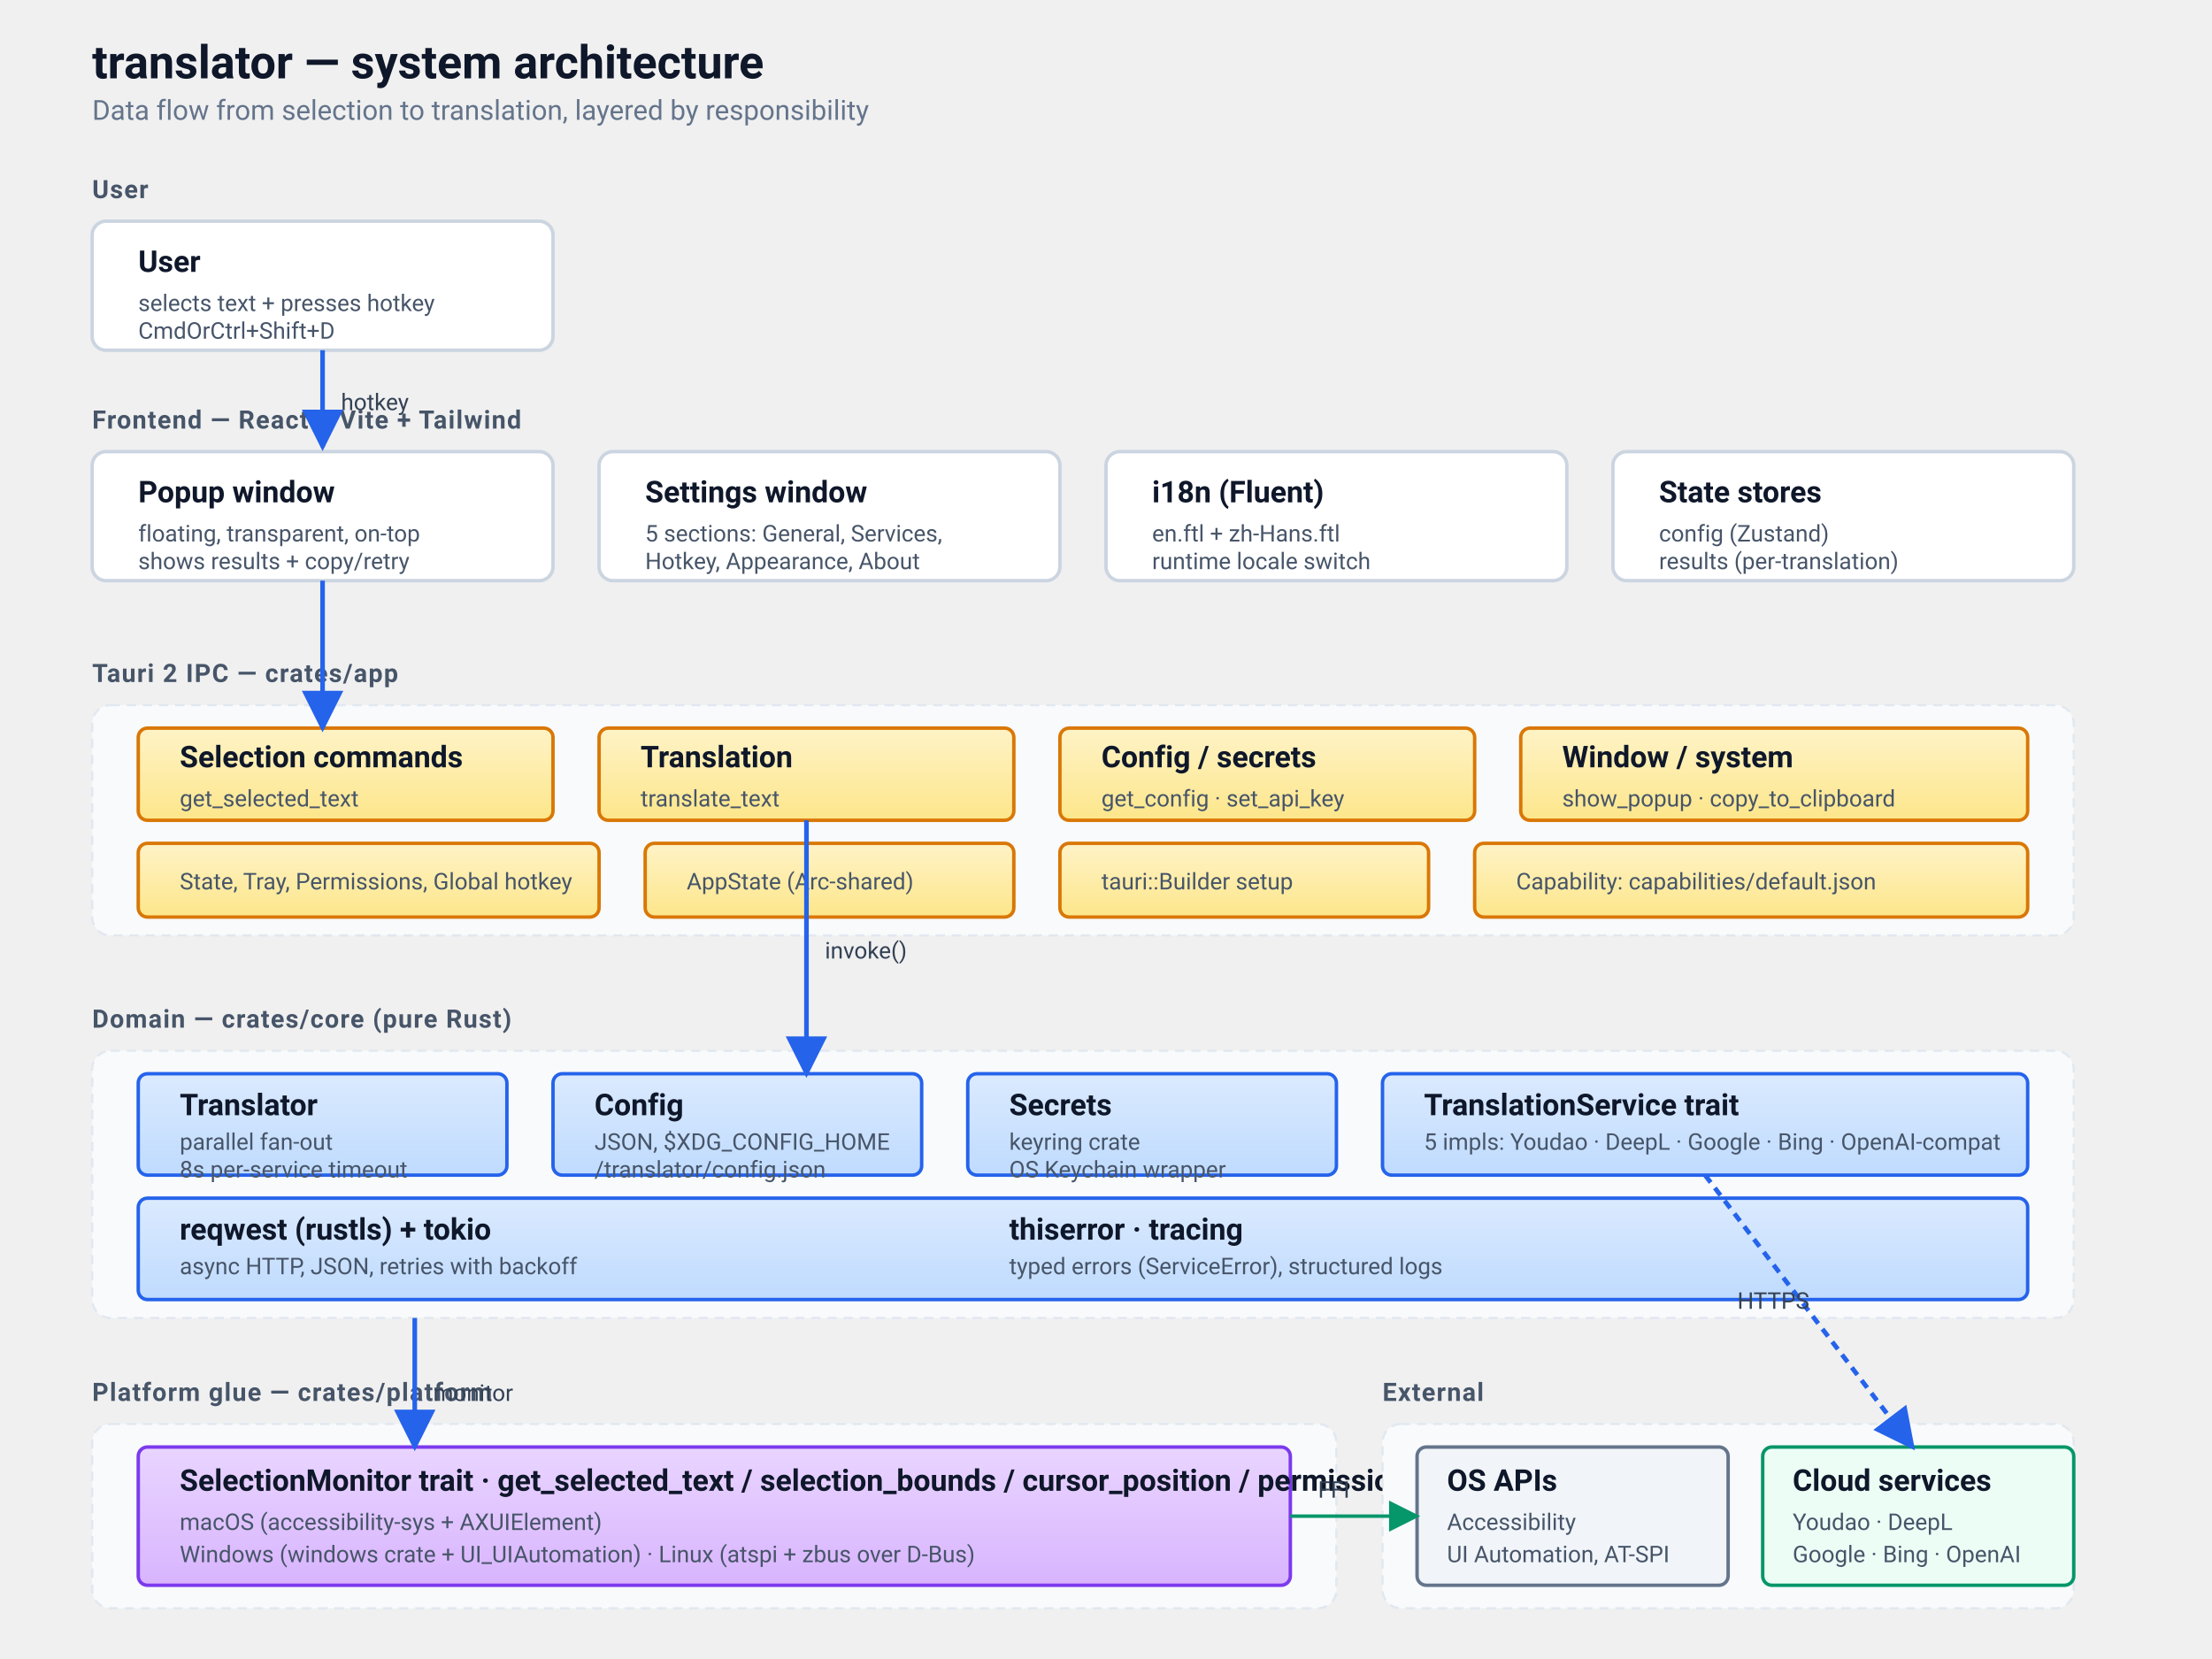
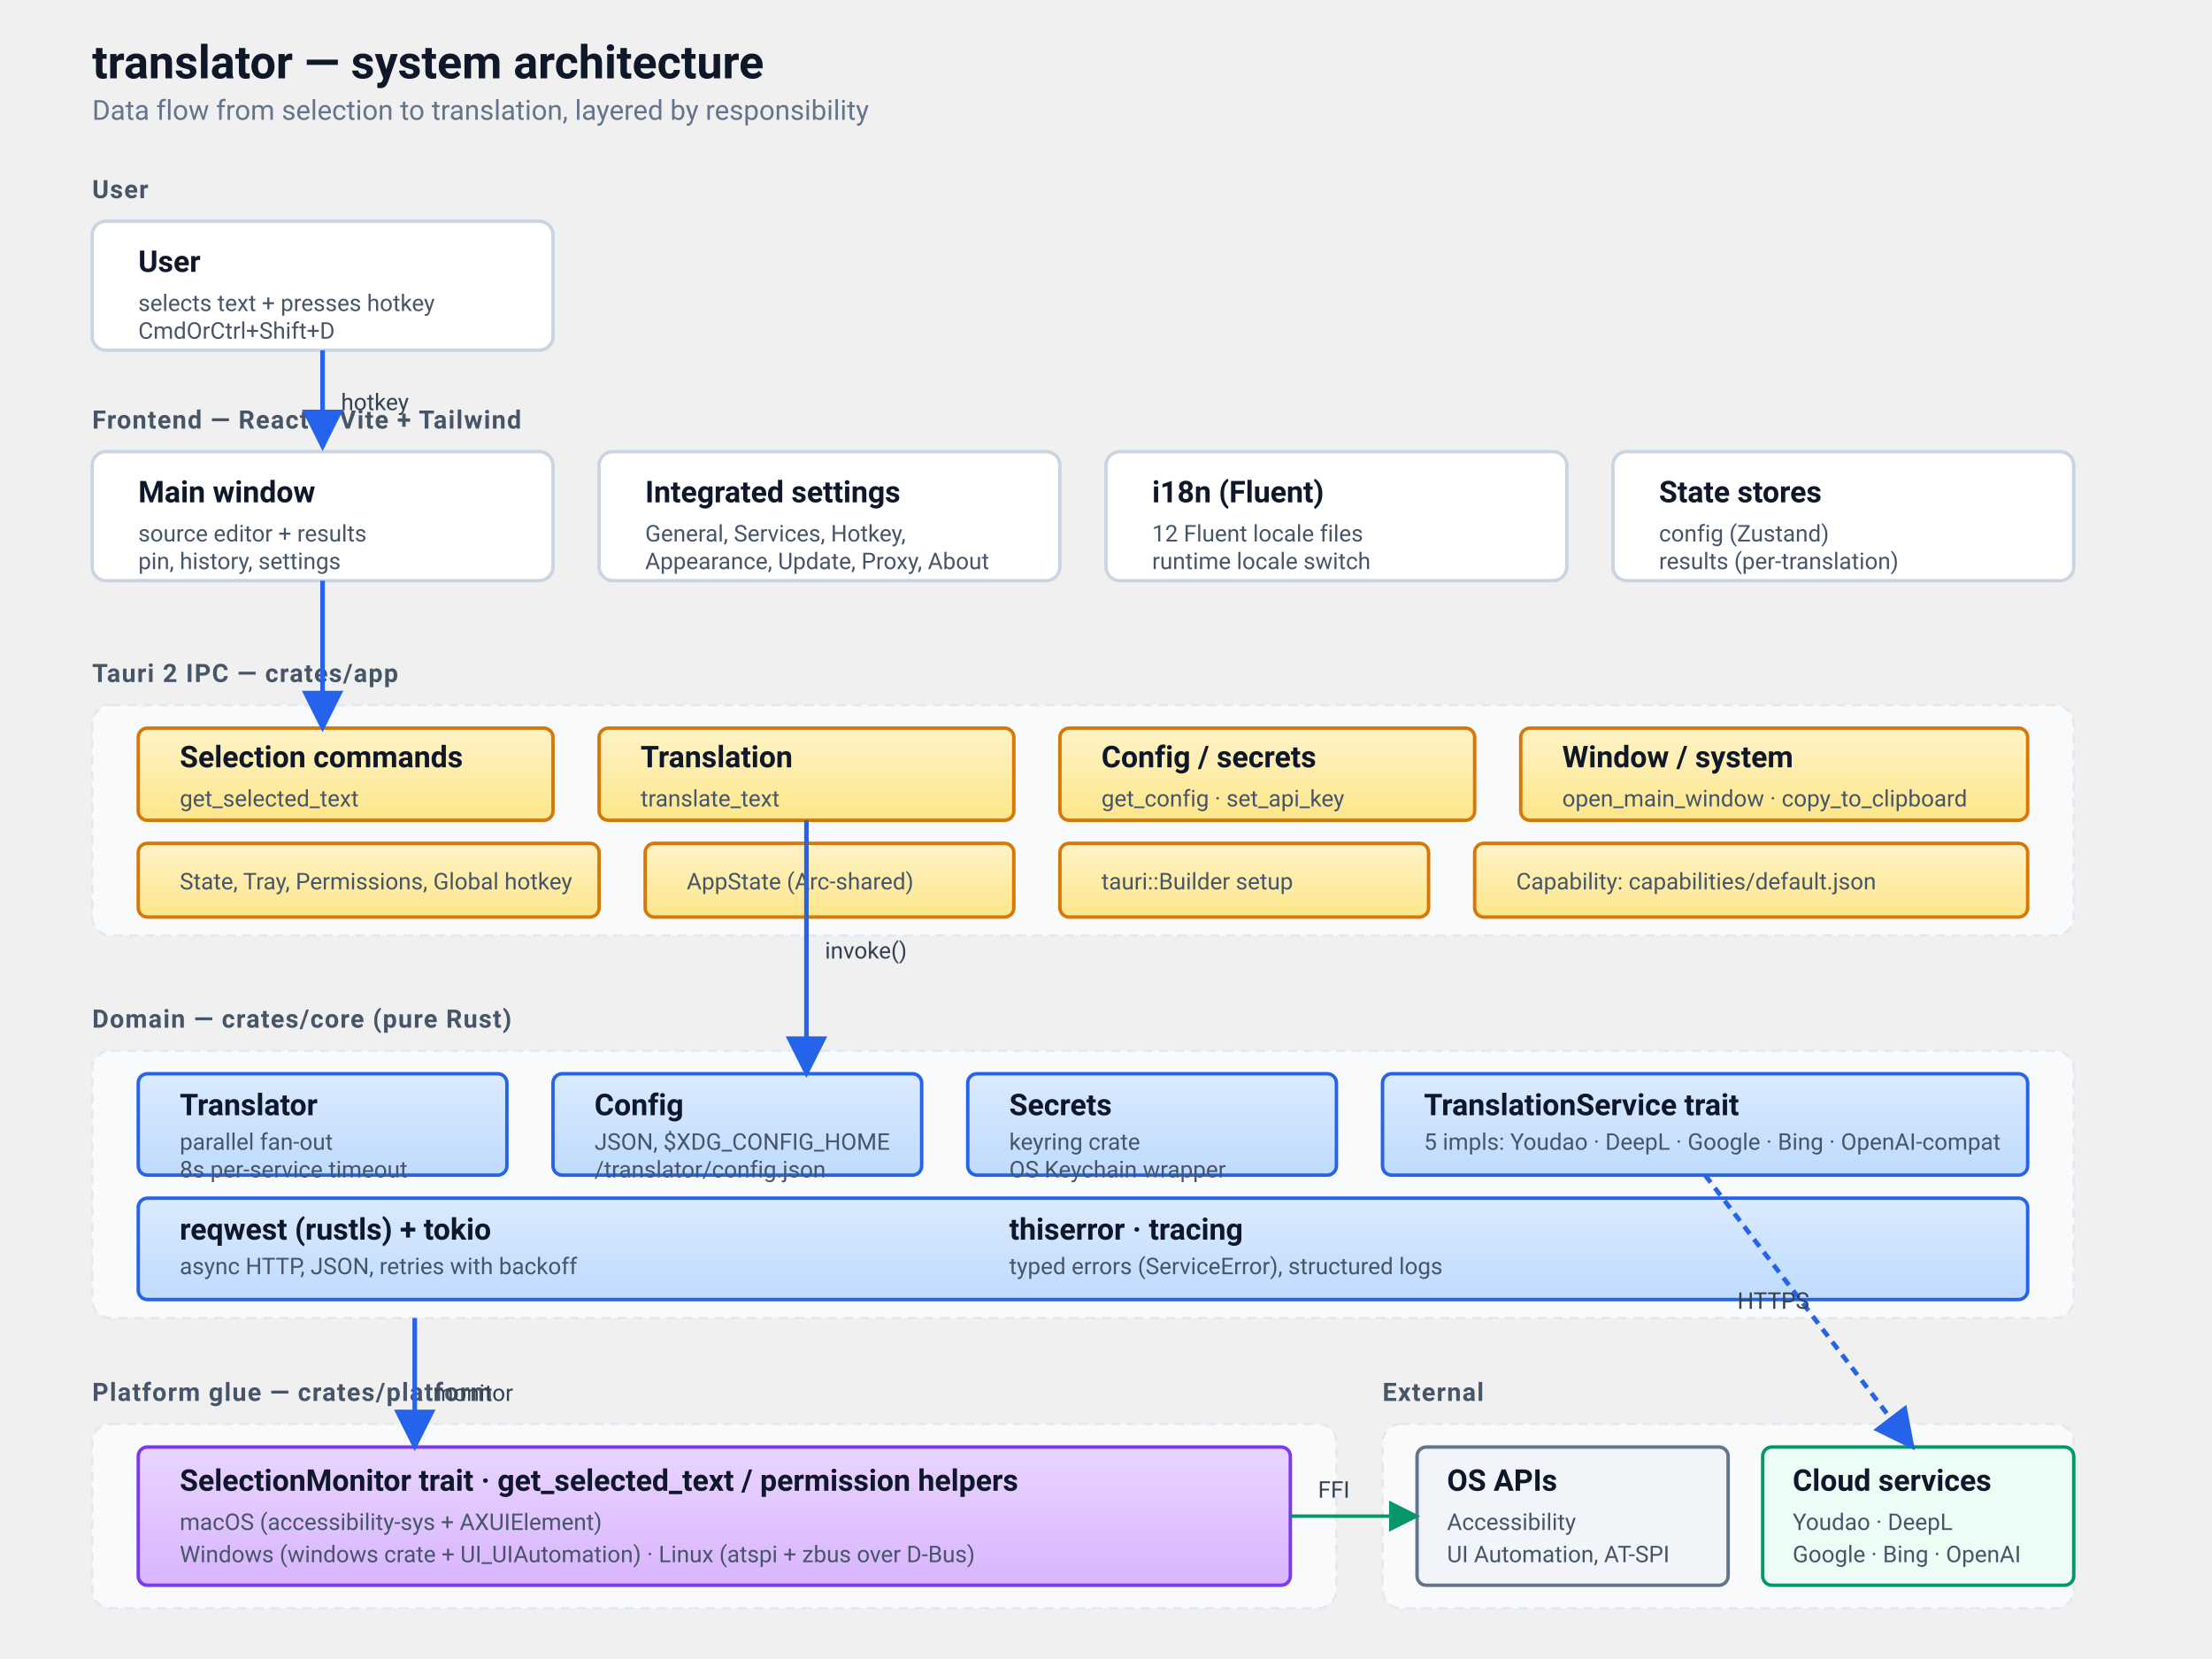
<svg xmlns="http://www.w3.org/2000/svg" viewBox="0 0 960 720" font-family="-apple-system, BlinkMacSystemFont, 'Segoe UI', Roboto, sans-serif">
  <defs>
    <marker id="arrow" viewBox="0 0 10 10" refX="9" refY="5" markerWidth="9" markerHeight="9" orient="auto-start-reverse">
      <path d="M 0 0 L 10 5 L 0 10 z" fill="#475569" />
    </marker>
    <marker id="arrow-blue" viewBox="0 0 10 10" refX="9" refY="5" markerWidth="9" markerHeight="9" orient="auto-start-reverse">
      <path d="M 0 0 L 10 5 L 0 10 z" fill="#2563eb" />
    </marker>
    <marker id="arrow-green" viewBox="0 0 10 10" refX="9" refY="5" markerWidth="9" markerHeight="9" orient="auto-start-reverse">
      <path d="M 0 0 L 10 5 L 0 10 z" fill="#059669" />
    </marker>
    <linearGradient id="tauriGrad" x1="0" y1="0" x2="0" y2="1">
      <stop offset="0%" stop-color="#fef3c7" />
      <stop offset="100%" stop-color="#fde68a" />
    </linearGradient>
    <linearGradient id="coreGrad" x1="0" y1="0" x2="0" y2="1">
      <stop offset="0%" stop-color="#dbeafe" />
      <stop offset="100%" stop-color="#bfdbfe" />
    </linearGradient>
    <linearGradient id="platGrad" x1="0" y1="0" x2="0" y2="1">
      <stop offset="0%" stop-color="#e9d5ff" />
      <stop offset="100%" stop-color="#d8b4fe" />
    </linearGradient>
  </defs>
  <style>
    .title { font-size: 20px; font-weight: 700; fill: #0f172a; }
    .subtitle { font-size: 12px; fill: #64748b; }
    .layer-label { font-size: 11px; font-weight: 700; fill: #475569; letter-spacing: 0.5px; text-transform: uppercase; }
    .box { fill: white; stroke: #cbd5e1; stroke-width: 1.5; }
    .box-tauri { fill: url(#tauriGrad); stroke: #d97706; stroke-width: 1.5; }
    .box-core { fill: url(#coreGrad); stroke: #2563eb; stroke-width: 1.5; }
    .box-plat { fill: url(#platGrad); stroke: #7c3aed; stroke-width: 1.5; }
    .box-os { fill: #f1f5f9; stroke: #64748b; stroke-width: 1.5; }
    .box-ext { fill: #ecfdf5; stroke: #059669; stroke-width: 1.5; }
    .node-title { font-size: 13px; font-weight: 600; fill: #0f172a; }
    .node-sub { font-size: 10px; fill: #475569; }
    .layer-bg { fill: #f8fafc; stroke: #e2e8f0; stroke-width: 1; stroke-dasharray: 4 3; }
    .arrow { stroke: #475569; stroke-width: 1.5; fill: none; }
    .arrow-data { stroke: #2563eb; stroke-width: 2; fill: none; }
    .arrow-os { stroke: #059669; stroke-width: 1.5; fill: none; }
    .label { font-size: 10px; fill: #334155; }
    .label-bg { fill: #f8fafc; }
  </style>
  <text x="40" y="34" class="title">translator — system architecture</text>
  <text x="40" y="52" class="subtitle">Data flow from selection to translation, layered by responsibility</text>
  <text x="40" y="86" class="layer-label">User</text>
  <rect x="40" y="96" width="200" height="56" rx="6" class="box" />
  <text x="60" y="118" class="node-title">User</text>
  <text x="60" y="135" class="node-sub">selects text + presses hotkey</text>
  <text x="60" y="147" class="node-sub">CmdOrCtrl+Shift+D</text>
  <text x="40" y="186" class="layer-label">Frontend — React + Vite + Tailwind</text>
  <rect x="40" y="196" width="200" height="56" rx="6" class="box" />
-   <text x="60" y="218" class="node-title">Popup window</text>
-   <text x="60" y="235" class="node-sub">floating, transparent, on-top</text>
-   <text x="60" y="247" class="node-sub">shows results + copy/retry</text>
+   <text x="60" y="218" class="node-title">Main window</text>
+   <text x="60" y="235" class="node-sub">source editor + results</text>
+   <text x="60" y="247" class="node-sub">pin, history, settings</text>
  <rect x="260" y="196" width="200" height="56" rx="6" class="box" />
-   <text x="280" y="218" class="node-title">Settings window</text>
-   <text x="280" y="235" class="node-sub">5 sections: General, Services,</text>
-   <text x="280" y="247" class="node-sub">Hotkey, Appearance, About</text>
+   <text x="280" y="218" class="node-title">Integrated settings</text>
+   <text x="280" y="235" class="node-sub">General, Services, Hotkey,</text>
+   <text x="280" y="247" class="node-sub">Appearance, Update, Proxy, About</text>
  <rect x="480" y="196" width="200" height="56" rx="6" class="box" />
  <text x="500" y="218" class="node-title">i18n (Fluent)</text>
-   <text x="500" y="235" class="node-sub">en.ftl + zh-Hans.ftl</text>
+   <text x="500" y="235" class="node-sub">12 Fluent locale files</text>
  <text x="500" y="247" class="node-sub">runtime locale switch</text>
  <rect x="700" y="196" width="200" height="56" rx="6" class="box" />
  <text x="720" y="218" class="node-title">State stores</text>
  <text x="720" y="235" class="node-sub">config (Zustand)</text>
  <text x="720" y="247" class="node-sub">results (per-translation)</text>
  <text x="40" y="296" class="layer-label">Tauri 2 IPC — crates/app</text>
  <rect x="40" y="306" width="860" height="100" rx="8" class="layer-bg" />
  <rect x="60" y="316" width="180" height="40" rx="4" class="box-tauri" />
  <text x="78" y="333" class="node-title">Selection commands</text>
  <text x="78" y="350" class="node-sub">get_selected_text</text>
  <rect x="260" y="316" width="180" height="40" rx="4" class="box-tauri" />
  <text x="278" y="333" class="node-title">Translation</text>
  <text x="278" y="350" class="node-sub">translate_text</text>
  <rect x="460" y="316" width="180" height="40" rx="4" class="box-tauri" />
  <text x="478" y="333" class="node-title">Config / secrets</text>
  <text x="478" y="350" class="node-sub">get_config · set_api_key</text>
  <rect x="660" y="316" width="220" height="40" rx="4" class="box-tauri" />
  <text x="678" y="333" class="node-title">Window / system</text>
-   <text x="678" y="350" class="node-sub">show_popup · copy_to_clipboard</text>
+   <text x="678" y="350" class="node-sub">open_main_window · copy_to_clipboard</text>
  <rect x="60" y="366" width="200" height="32" rx="4" class="box-tauri" />
  <text x="78" y="386" class="node-sub">State, Tray, Permissions, Global hotkey</text>
  <rect x="280" y="366" width="160" height="32" rx="4" class="box-tauri" />
  <text x="298" y="386" class="node-sub">AppState (Arc-shared)</text>
  <rect x="460" y="366" width="160" height="32" rx="4" class="box-tauri" />
  <text x="478" y="386" class="node-sub">tauri::Builder setup</text>
  <rect x="640" y="366" width="240" height="32" rx="4" class="box-tauri" />
  <text x="658" y="386" class="node-sub">Capability: capabilities/default.json</text>
  <text x="40" y="446" class="layer-label">Domain — crates/core (pure Rust)</text>
  <rect x="40" y="456" width="860" height="116" rx="8" class="layer-bg" />
  <rect x="60" y="466" width="160" height="44" rx="4" class="box-core" />
  <text x="78" y="484" class="node-title">Translator</text>
  <text x="78" y="499" class="node-sub">parallel fan-out</text>
  <text x="78" y="511" class="node-sub">8s per-service timeout</text>
  <rect x="240" y="466" width="160" height="44" rx="4" class="box-core" />
  <text x="258" y="484" class="node-title">Config</text>
  <text x="258" y="499" class="node-sub">JSON, $XDG_CONFIG_HOME</text>
  <text x="258" y="511" class="node-sub">/translator/config.json</text>
  <rect x="420" y="466" width="160" height="44" rx="4" class="box-core" />
  <text x="438" y="484" class="node-title">Secrets</text>
  <text x="438" y="499" class="node-sub">keyring crate</text>
  <text x="438" y="511" class="node-sub">OS Keychain wrapper</text>
  <rect x="600" y="466" width="280" height="44" rx="4" class="box-core" />
  <text x="618" y="484" class="node-title">TranslationService trait</text>
  <text x="618" y="499" class="node-sub">5 impls: Youdao · DeepL · Google · Bing · OpenAI-compat</text>
  <rect x="60" y="520" width="820" height="44" rx="4" class="box-core" />
  <text x="78" y="538" class="node-title">reqwest (rustls) + tokio</text>
  <text x="78" y="553" class="node-sub">async HTTP, JSON, retries with backoff</text>
  <text x="438" y="538" class="node-title">thiserror · tracing</text>
  <text x="438" y="553" class="node-sub">typed errors (ServiceError), structured logs</text>
  <text x="40" y="608" class="layer-label">Platform glue — crates/platform</text>
  <rect x="40" y="618" width="540" height="80" rx="8" class="layer-bg" />
  <rect x="60" y="628" width="500" height="60" rx="4" class="box-plat" />
-   <text x="78" y="647" class="node-title">SelectionMonitor trait  ·  get_selected_text / selection_bounds / cursor_position / permission</text>
+   <text x="78" y="647" class="node-title">SelectionMonitor trait  ·  get_selected_text / permission helpers</text>
  <text x="78" y="664" class="node-sub">macOS  (accessibility-sys + AXUIElement)</text>
  <text x="78" y="678" class="node-sub">Windows  (windows crate + UI_UIAutomation)   ·   Linux  (atspi + zbus over D-Bus)</text>
  <text x="600" y="608" class="layer-label">External</text>
  <rect x="600" y="618" width="300" height="80" rx="8" class="layer-bg" />
  <rect x="615" y="628" width="135" height="60" rx="4" class="box-os" />
  <text x="628" y="647" class="node-title">OS APIs</text>
  <text x="628" y="664" class="node-sub">Accessibility</text>
  <text x="628" y="678" class="node-sub">UI Automation, AT-SPI</text>
  <rect x="765" y="628" width="135" height="60" rx="4" class="box-ext" />
  <text x="778" y="647" class="node-title">Cloud services</text>
  <text x="778" y="664" class="node-sub">Youdao · DeepL</text>
  <text x="778" y="678" class="node-sub">Google · Bing · OpenAI</text>
  <line x1="140" y1="152" x2="140" y2="194" class="arrow-data" marker-end="url(#arrow-blue)" />
  <text x="148" y="178" class="label">hotkey</text>
  <line x1="140" y1="252" x2="140" y2="316" class="arrow-data" marker-end="url(#arrow-blue)" />
  <line x1="350" y1="356" x2="350" y2="466" class="arrow-data" marker-end="url(#arrow-blue)" />
  <text x="358" y="416" class="label">invoke()</text>
  <line x1="180" y1="572" x2="180" y2="628" class="arrow-data" marker-end="url(#arrow-blue)" />
  <text x="188" y="608" class="label">monitor</text>
  <line x1="560" y1="658" x2="615" y2="658" class="arrow-os" marker-end="url(#arrow-green)" />
  <text x="572" y="650" class="label">FFI</text>
  <line x1="740" y1="510" x2="830" y2="628" class="arrow-data" stroke-dasharray="4 3" marker-end="url(#arrow-blue)" />
  <text x="754" y="568" class="label">HTTPS</text>
  <rect x="40" y="702" width="880" height="0" />
</svg>
